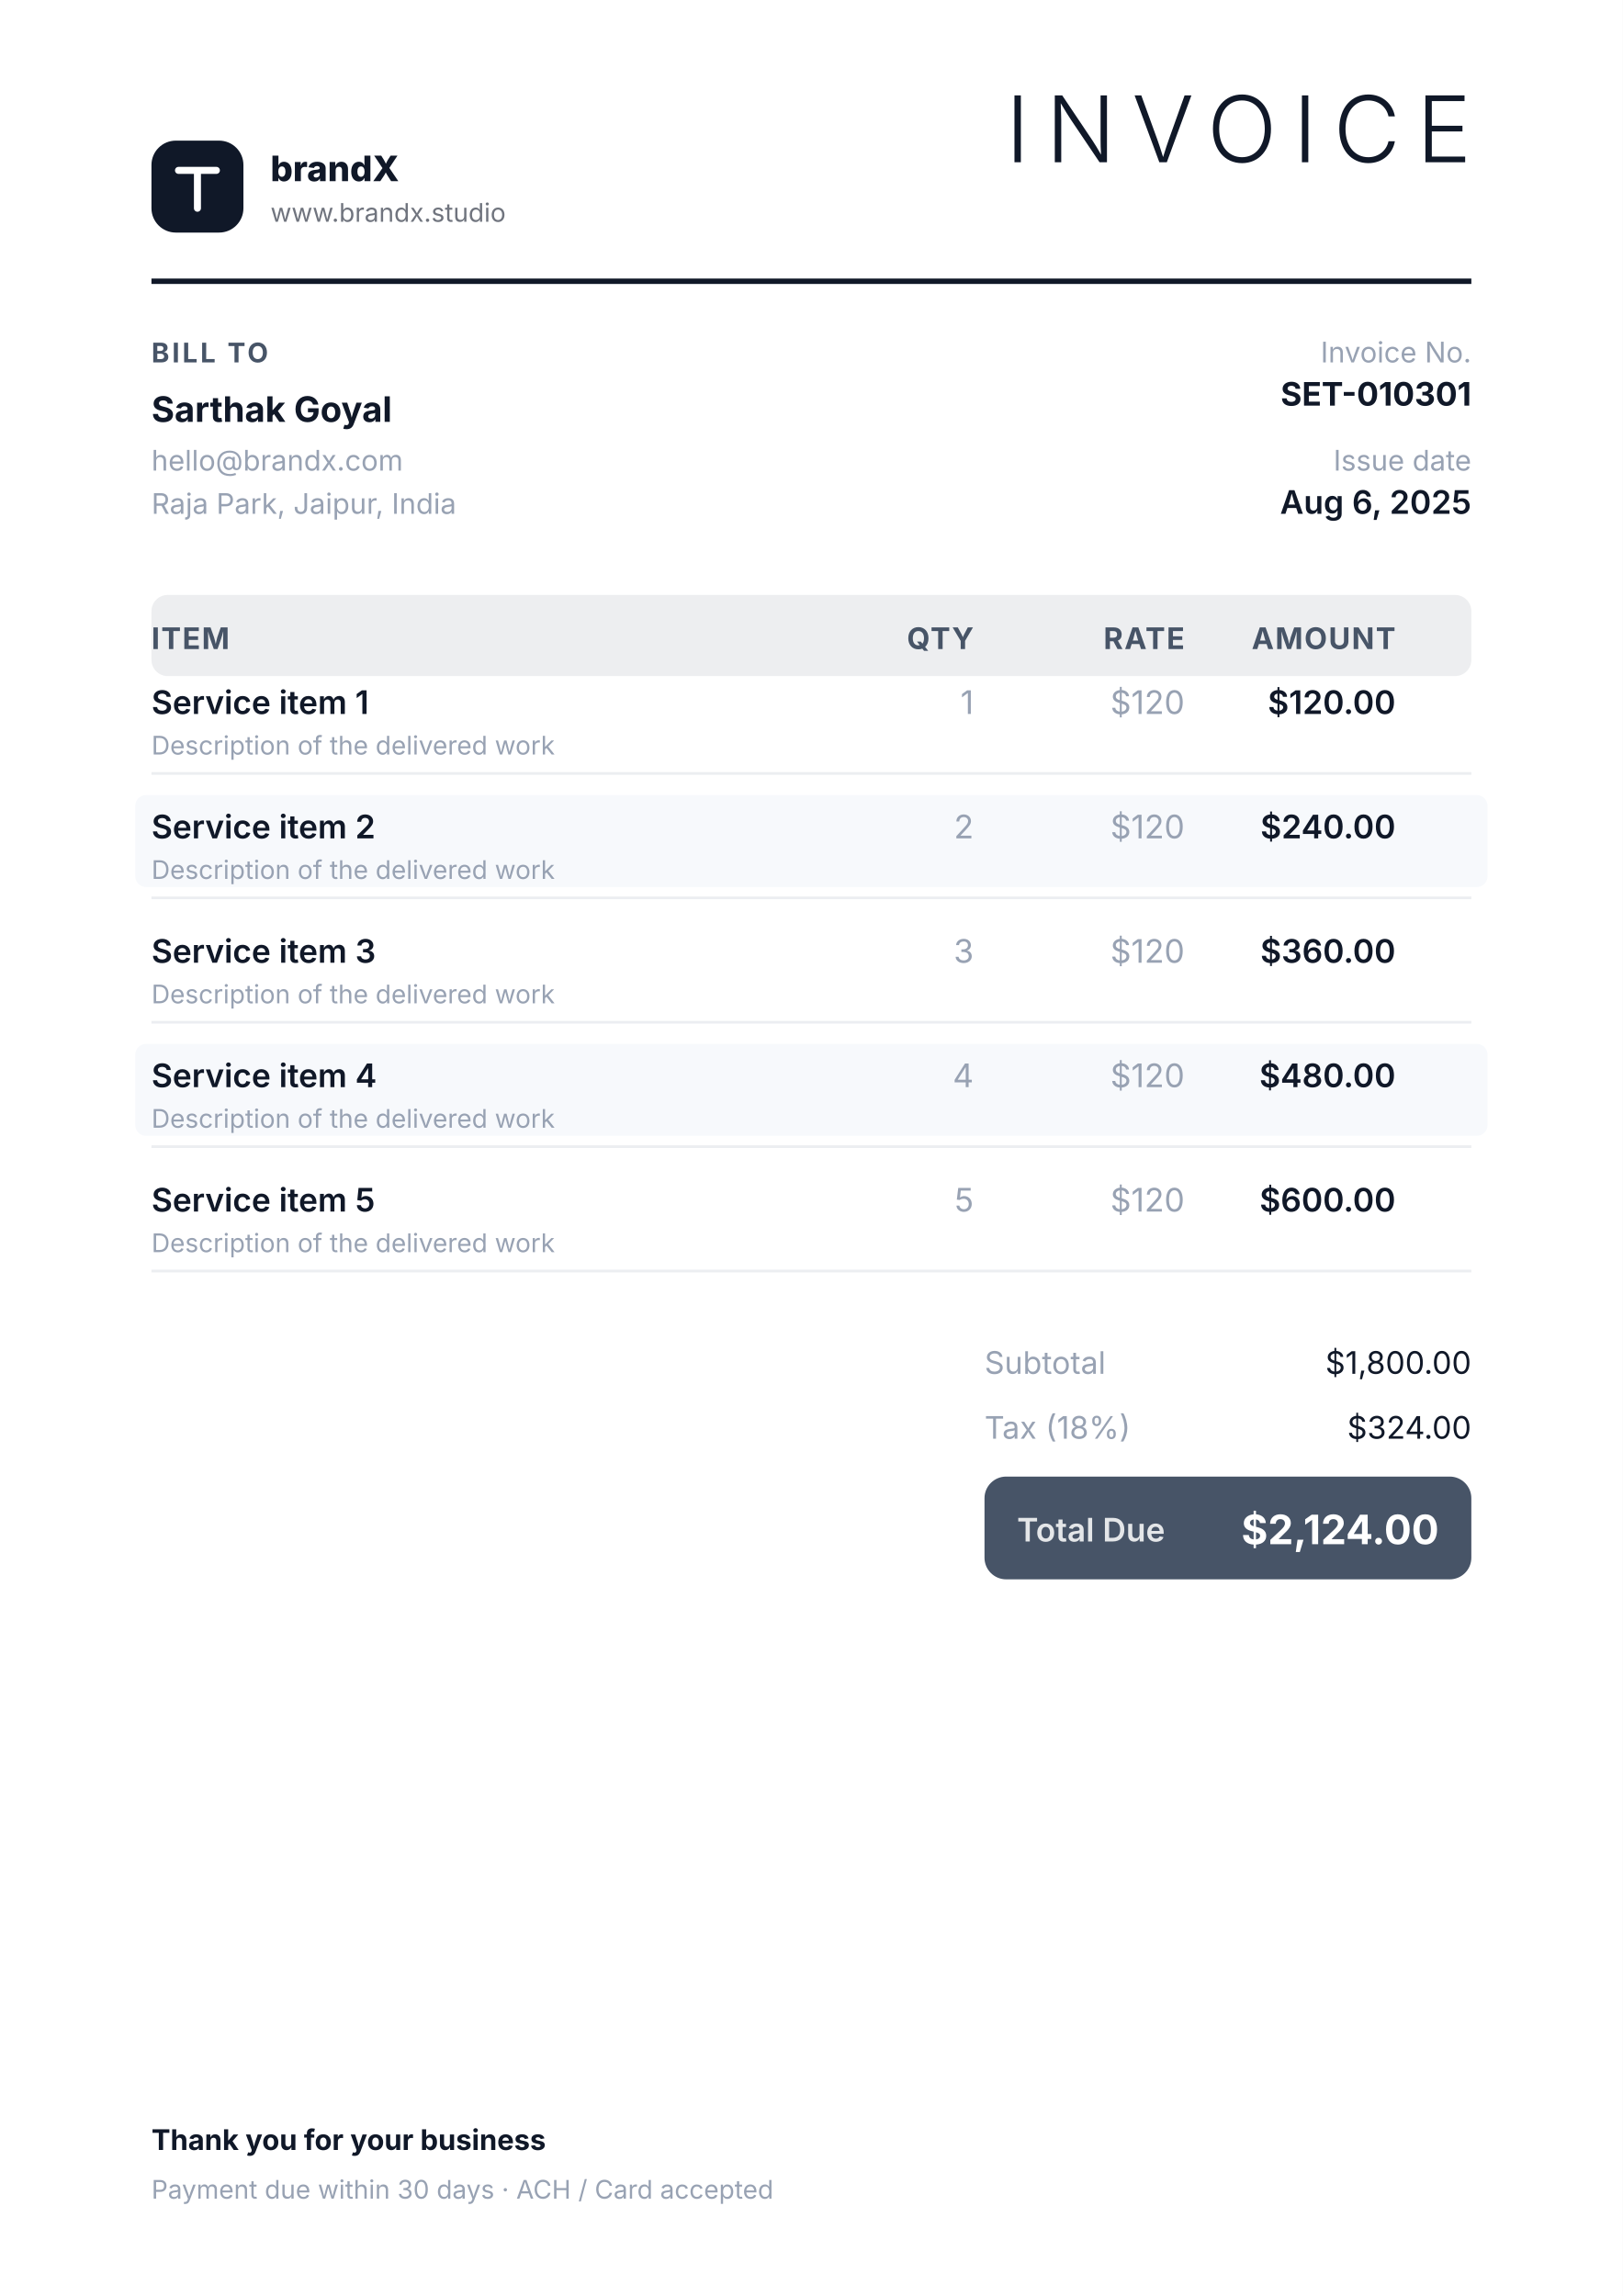
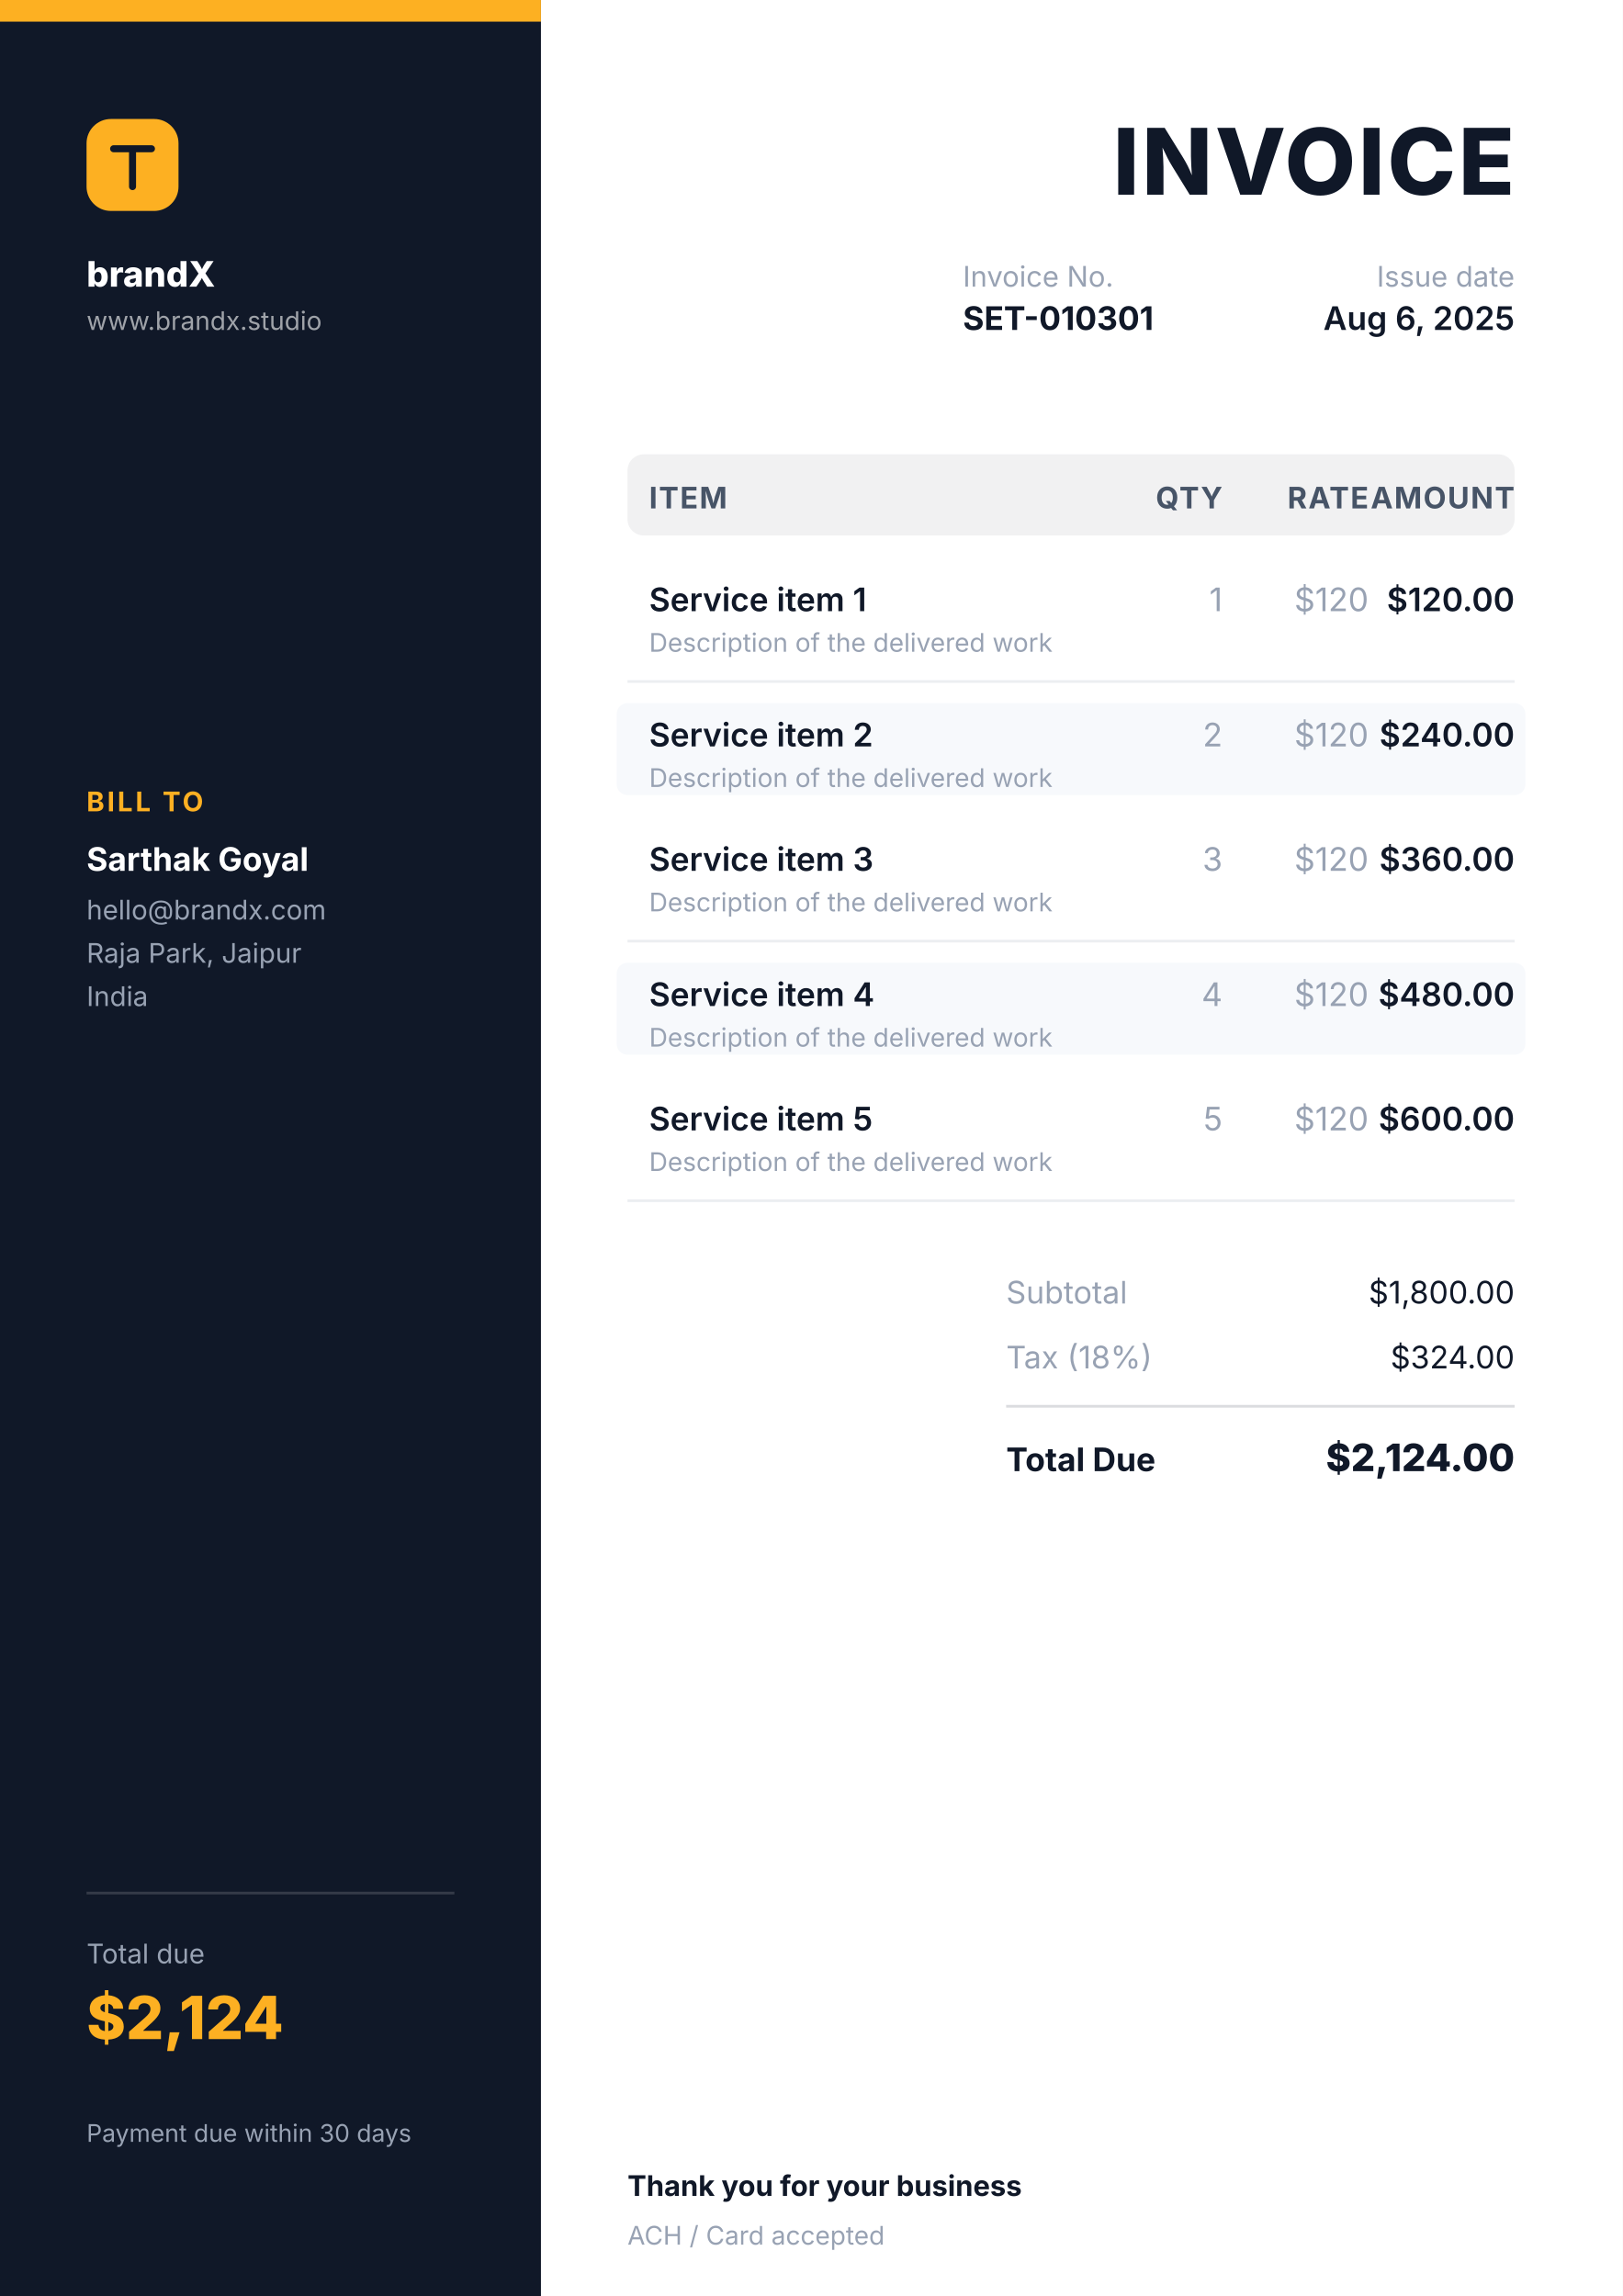
<svg xmlns="http://www.w3.org/2000/svg" width="600" height="849" viewBox="0 0 600 849" fill="none">
  <rect width="600" height="849" fill="#ffffff" />
-   <rect x="56" y="52" width="34" height="34" rx="9" fill="#101828" />
-   <path d="M66 63 h14 M73 63 v14" stroke="#ffffff" stroke-width="2.6" stroke-linecap="round" />
-   <text x="100" y="67" font-family="'Inter','Helvetica Neue',Arial,sans-serif" font-size="13" font-weight="800" fill="#101828">brandX</text>
-   <text x="100" y="82" font-family="'Inter','Helvetica Neue',Arial,sans-serif" font-size="9.5" fill="#101828" opacity="0.6">www.brandx.studio</text>
-   <text x="544" y="60" font-family="'Inter','Helvetica Neue',Arial,sans-serif" font-size="34" font-weight="300" fill="#101828" text-anchor="end" letter-spacing="6">INVOICE</text>
-   <line x1="56" y1="104" x2="544" y2="104" stroke="#101828" stroke-width="2" />
-   <text x="56" y="134" font-family="'Inter','Helvetica Neue',Arial,sans-serif" font-size="10" font-weight="700" fill="#475467" letter-spacing="1">BILL TO</text>
-   <text x="56" y="156" font-family="'Inter','Helvetica Neue',Arial,sans-serif" font-size="13" font-weight="700" fill="#101828">Sarthak Goyal</text>
-   <text x="56" y="174" font-family="'Inter','Helvetica Neue',Arial,sans-serif" font-size="10.5" fill="#98a2b3">hello@brandx.com</text>
-   <text x="56" y="190" font-family="'Inter','Helvetica Neue',Arial,sans-serif" font-size="10.5" fill="#98a2b3">Raja Park, Jaipur, India</text>
-   <g>
-     <text x="544" y="134" font-family="'Inter','Helvetica Neue',Arial,sans-serif" font-size="10.5" fill="#98a2b3" text-anchor="end">Invoice No.</text>
-     <text x="544" y="150" font-family="'Inter','Helvetica Neue',Arial,sans-serif" font-size="12" font-weight="700" fill="#101828" text-anchor="end">SET-010301</text>
-     <text x="544" y="174" font-family="'Inter','Helvetica Neue',Arial,sans-serif" font-size="10.5" fill="#98a2b3" text-anchor="end">Issue date</text>
-     <text x="544" y="190" font-family="'Inter','Helvetica Neue',Arial,sans-serif" font-size="12" font-weight="600" fill="#101828" text-anchor="end">Aug 6, 2025</text>
-   </g>
-   <rect x="56" y="220" width="488" height="30" rx="6" fill="#475467" opacity="0.10" />
-   <text x="56" y="240" font-family="'Inter','Helvetica Neue',Arial,sans-serif" font-size="11" font-weight="700" fill="#475467" text-anchor="start" letter-spacing="0.5">ITEM</text>
-   <text x="360" y="240" font-family="'Inter','Helvetica Neue',Arial,sans-serif" font-size="11" font-weight="700" fill="#475467" text-anchor="end" letter-spacing="0.5">QTY</text>
-   <text x="438" y="240" font-family="'Inter','Helvetica Neue',Arial,sans-serif" font-size="11" font-weight="700" fill="#475467" text-anchor="end" letter-spacing="0.5">RATE</text>
-   <text x="516" y="240" font-family="'Inter','Helvetica Neue',Arial,sans-serif" font-size="11" font-weight="700" fill="#475467" text-anchor="end" letter-spacing="0.5">AMOUNT</text>
-   <text x="56" y="264" font-family="'Inter','Helvetica Neue',Arial,sans-serif" font-size="12" font-weight="600" fill="#101828">Service item 1</text>
-   <text x="56" y="279" font-family="'Inter','Helvetica Neue',Arial,sans-serif" font-size="9.5" fill="#98a2b3">Description of the delivered work</text>
-   <text x="360" y="264" font-family="'Inter','Helvetica Neue',Arial,sans-serif" font-size="12" fill="#98a2b3" text-anchor="end">1</text>
-   <text x="438" y="264" font-family="'Inter','Helvetica Neue',Arial,sans-serif" font-size="12" fill="#98a2b3" text-anchor="end">$120</text>
-   <text x="516" y="264" font-family="'Inter','Helvetica Neue',Arial,sans-serif" font-size="12" font-weight="600" fill="#101828" text-anchor="end">$120.00</text>
-   <line x1="56" y1="286" x2="544" y2="286" stroke="#98a2b3" stroke-opacity="0.18" />
-   <rect x="50" y="294" width="500" height="34" rx="4" fill="#f7f9fc" />
-   <text x="56" y="310" font-family="'Inter','Helvetica Neue',Arial,sans-serif" font-size="12" font-weight="600" fill="#101828">Service item 2</text>
-   <text x="56" y="325" font-family="'Inter','Helvetica Neue',Arial,sans-serif" font-size="9.5" fill="#98a2b3">Description of the delivered work</text>
-   <text x="360" y="310" font-family="'Inter','Helvetica Neue',Arial,sans-serif" font-size="12" fill="#98a2b3" text-anchor="end">2</text>
-   <text x="438" y="310" font-family="'Inter','Helvetica Neue',Arial,sans-serif" font-size="12" fill="#98a2b3" text-anchor="end">$120</text>
-   <text x="516" y="310" font-family="'Inter','Helvetica Neue',Arial,sans-serif" font-size="12" font-weight="600" fill="#101828" text-anchor="end">$240.00</text>
-   <line x1="56" y1="332" x2="544" y2="332" stroke="#98a2b3" stroke-opacity="0.18" />
-   <text x="56" y="356" font-family="'Inter','Helvetica Neue',Arial,sans-serif" font-size="12" font-weight="600" fill="#101828">Service item 3</text>
-   <text x="56" y="371" font-family="'Inter','Helvetica Neue',Arial,sans-serif" font-size="9.5" fill="#98a2b3">Description of the delivered work</text>
-   <text x="360" y="356" font-family="'Inter','Helvetica Neue',Arial,sans-serif" font-size="12" fill="#98a2b3" text-anchor="end">3</text>
-   <text x="438" y="356" font-family="'Inter','Helvetica Neue',Arial,sans-serif" font-size="12" fill="#98a2b3" text-anchor="end">$120</text>
-   <text x="516" y="356" font-family="'Inter','Helvetica Neue',Arial,sans-serif" font-size="12" font-weight="600" fill="#101828" text-anchor="end">$360.00</text>
-   <line x1="56" y1="378" x2="544" y2="378" stroke="#98a2b3" stroke-opacity="0.18" />
-   <rect x="50" y="386" width="500" height="34" rx="4" fill="#f7f9fc" />
-   <text x="56" y="402" font-family="'Inter','Helvetica Neue',Arial,sans-serif" font-size="12" font-weight="600" fill="#101828">Service item 4</text>
-   <text x="56" y="417" font-family="'Inter','Helvetica Neue',Arial,sans-serif" font-size="9.5" fill="#98a2b3">Description of the delivered work</text>
-   <text x="360" y="402" font-family="'Inter','Helvetica Neue',Arial,sans-serif" font-size="12" fill="#98a2b3" text-anchor="end">4</text>
-   <text x="438" y="402" font-family="'Inter','Helvetica Neue',Arial,sans-serif" font-size="12" fill="#98a2b3" text-anchor="end">$120</text>
-   <text x="516" y="402" font-family="'Inter','Helvetica Neue',Arial,sans-serif" font-size="12" font-weight="600" fill="#101828" text-anchor="end">$480.00</text>
-   <line x1="56" y1="424" x2="544" y2="424" stroke="#98a2b3" stroke-opacity="0.18" />
-   <text x="56" y="448" font-family="'Inter','Helvetica Neue',Arial,sans-serif" font-size="12" font-weight="600" fill="#101828">Service item 5</text>
-   <text x="56" y="463" font-family="'Inter','Helvetica Neue',Arial,sans-serif" font-size="9.5" fill="#98a2b3">Description of the delivered work</text>
-   <text x="360" y="448" font-family="'Inter','Helvetica Neue',Arial,sans-serif" font-size="12" fill="#98a2b3" text-anchor="end">5</text>
-   <text x="438" y="448" font-family="'Inter','Helvetica Neue',Arial,sans-serif" font-size="12" fill="#98a2b3" text-anchor="end">$120</text>
-   <text x="516" y="448" font-family="'Inter','Helvetica Neue',Arial,sans-serif" font-size="12" font-weight="600" fill="#101828" text-anchor="end">$600.00</text>
-   <line x1="56" y1="470" x2="544" y2="470" stroke="#98a2b3" stroke-opacity="0.18" />
-   <text x="364" y="508" font-family="'Inter','Helvetica Neue',Arial,sans-serif" font-size="11.5" fill="#98a2b3">Subtotal</text>
-   <text x="544" y="508" font-family="'Inter','Helvetica Neue',Arial,sans-serif" font-size="11.5" font-weight="400" fill="#101828" text-anchor="end">$1,800.00</text>
-   <text x="364" y="532" font-family="'Inter','Helvetica Neue',Arial,sans-serif" font-size="11.5" fill="#98a2b3">Tax (18%)</text>
-   <text x="544" y="532" font-family="'Inter','Helvetica Neue',Arial,sans-serif" font-size="11.5" font-weight="400" fill="#101828" text-anchor="end">$324.00</text>
-   <rect x="364" y="546" width="180" height="38" rx="8" fill="#475467" />
-   <text x="376" y="570" font-family="'Inter','Helvetica Neue',Arial,sans-serif" font-size="12" font-weight="600" fill="#ffffff" opacity="0.85">Total Due</text>
-   <text x="532" y="571" font-family="'Inter','Helvetica Neue',Arial,sans-serif" font-size="15" font-weight="700" fill="#ffffff" text-anchor="end">$2,124.00</text>
-   <text x="56" y="795" font-family="'Inter','Helvetica Neue',Arial,sans-serif" font-size="10.5" font-weight="700" fill="#101828">Thank you for your business</text>
-   <text x="56" y="813" font-family="'Inter','Helvetica Neue',Arial,sans-serif" font-size="9.5" fill="#98a2b3">Payment due within 30 days · ACH / Card accepted</text>
+   <rect x="0" y="0" width="200" height="849" fill="#101828" />
+   <rect x="0" y="0" width="200" height="8" fill="#fdb022" />
+   <rect x="32" y="44" width="34" height="34" rx="9" fill="#fdb022" />
+   <path d="M42 55 h14 M49 55 v14" stroke="#101828" stroke-width="2.6" stroke-linecap="round" />
+   <text x="32" y="106" font-family="'Inter','Helvetica Neue',Arial,sans-serif" font-size="13" font-weight="800" fill="#ffffff">brandX</text>
+   <text x="32" y="122" font-family="'Inter','Helvetica Neue',Arial,sans-serif" font-size="9.5" fill="#ffffff" opacity="0.6">www.brandx.studio</text>
+   <text x="32" y="300" font-family="'Inter','Helvetica Neue',Arial,sans-serif" font-size="10" font-weight="700" fill="#fdb022" letter-spacing="1">BILL TO</text>
+   <text x="32" y="322" font-family="'Inter','Helvetica Neue',Arial,sans-serif" font-size="12" font-weight="700" fill="#ffffff">Sarthak Goyal</text>
+   <text x="32" y="340" font-family="'Inter','Helvetica Neue',Arial,sans-serif" font-size="10" fill="#98a2b3">hello@brandx.com</text>
+   <text x="32" y="356" font-family="'Inter','Helvetica Neue',Arial,sans-serif" font-size="10" fill="#98a2b3">Raja Park, Jaipur</text>
+   <text x="32" y="372" font-family="'Inter','Helvetica Neue',Arial,sans-serif" font-size="10" fill="#98a2b3">India</text>
+   <line x1="32" y1="700" x2="168" y2="700" stroke="#ffffff" stroke-opacity="0.15" />
+   <text x="32" y="726" font-family="'Inter','Helvetica Neue',Arial,sans-serif" font-size="10" fill="#98a2b3">Total due</text>
+   <text x="32" y="754" font-family="'Inter','Helvetica Neue',Arial,sans-serif" font-size="22" font-weight="800" fill="#fdb022">$2,124</text>
+   <text x="32" y="792" font-family="'Inter','Helvetica Neue',Arial,sans-serif" font-size="9" fill="#98a2b3">Payment due within 30 days</text>
+   <text x="560" y="72" font-family="'Inter','Helvetica Neue',Arial,sans-serif" font-size="34" font-weight="800" fill="#101828" text-anchor="end" letter-spacing="1">INVOICE</text>
+   <text x="356" y="106" font-family="'Inter','Helvetica Neue',Arial,sans-serif" font-size="10.5" fill="#98a2b3">Invoice No.</text>
+   <text x="356" y="122" font-family="'Inter','Helvetica Neue',Arial,sans-serif" font-size="12" font-weight="700" fill="#101828">SET-010301</text>
+   <text x="560" y="106" font-family="'Inter','Helvetica Neue',Arial,sans-serif" font-size="10.5" fill="#98a2b3" text-anchor="end">Issue date</text>
+   <text x="560" y="122" font-family="'Inter','Helvetica Neue',Arial,sans-serif" font-size="12" font-weight="600" fill="#101828" text-anchor="end">Aug 6, 2025</text>
+   <rect x="232" y="168" width="328" height="30" rx="6" fill="#101828" opacity="0.06" />
+   <text x="240" y="188" font-family="'Inter','Helvetica Neue',Arial,sans-serif" font-size="11" font-weight="700" fill="#475467" letter-spacing="0.5">ITEM</text>
+   <text x="452" y="188" font-family="'Inter','Helvetica Neue',Arial,sans-serif" font-size="11" font-weight="700" fill="#475467" text-anchor="end" letter-spacing="0.5">QTY</text>
+   <text x="506" y="188" font-family="'Inter','Helvetica Neue',Arial,sans-serif" font-size="11" font-weight="700" fill="#475467" text-anchor="end" letter-spacing="0.5">RATE</text>
+   <text x="560" y="188" font-family="'Inter','Helvetica Neue',Arial,sans-serif" font-size="11" font-weight="700" fill="#475467" text-anchor="end" letter-spacing="0.5">AMOUNT</text>
+   <text x="240" y="226" font-family="'Inter','Helvetica Neue',Arial,sans-serif" font-size="12" font-weight="600" fill="#101828">Service item 1</text>
+   <text x="240" y="241" font-family="'Inter','Helvetica Neue',Arial,sans-serif" font-size="9.5" fill="#98a2b3">Description of the delivered work</text>
+   <text x="452" y="226" font-family="'Inter','Helvetica Neue',Arial,sans-serif" font-size="12" fill="#98a2b3" text-anchor="end">1</text>
+   <text x="506" y="226" font-family="'Inter','Helvetica Neue',Arial,sans-serif" font-size="12" fill="#98a2b3" text-anchor="end">$120</text>
+   <text x="560" y="226" font-family="'Inter','Helvetica Neue',Arial,sans-serif" font-size="12" font-weight="600" fill="#101828" text-anchor="end">$120.00</text>
+   <line x1="232" y1="252" x2="560" y2="252" stroke="#98a2b3" stroke-opacity="0.18" />
+   <rect x="228" y="260" width="336" height="34" rx="4" fill="#f7f9fc" />
+   <text x="240" y="276" font-family="'Inter','Helvetica Neue',Arial,sans-serif" font-size="12" font-weight="600" fill="#101828">Service item 2</text>
+   <text x="240" y="291" font-family="'Inter','Helvetica Neue',Arial,sans-serif" font-size="9.5" fill="#98a2b3">Description of the delivered work</text>
+   <text x="452" y="276" font-family="'Inter','Helvetica Neue',Arial,sans-serif" font-size="12" fill="#98a2b3" text-anchor="end">2</text>
+   <text x="506" y="276" font-family="'Inter','Helvetica Neue',Arial,sans-serif" font-size="12" fill="#98a2b3" text-anchor="end">$120</text>
+   <text x="560" y="276" font-family="'Inter','Helvetica Neue',Arial,sans-serif" font-size="12" font-weight="600" fill="#101828" text-anchor="end">$240.00</text>
+   <text x="240" y="322" font-family="'Inter','Helvetica Neue',Arial,sans-serif" font-size="12" font-weight="600" fill="#101828">Service item 3</text>
+   <text x="240" y="337" font-family="'Inter','Helvetica Neue',Arial,sans-serif" font-size="9.5" fill="#98a2b3">Description of the delivered work</text>
+   <text x="452" y="322" font-family="'Inter','Helvetica Neue',Arial,sans-serif" font-size="12" fill="#98a2b3" text-anchor="end">3</text>
+   <text x="506" y="322" font-family="'Inter','Helvetica Neue',Arial,sans-serif" font-size="12" fill="#98a2b3" text-anchor="end">$120</text>
+   <text x="560" y="322" font-family="'Inter','Helvetica Neue',Arial,sans-serif" font-size="12" font-weight="600" fill="#101828" text-anchor="end">$360.00</text>
+   <line x1="232" y1="348" x2="560" y2="348" stroke="#98a2b3" stroke-opacity="0.18" />
+   <rect x="228" y="356" width="336" height="34" rx="4" fill="#f7f9fc" />
+   <text x="240" y="372" font-family="'Inter','Helvetica Neue',Arial,sans-serif" font-size="12" font-weight="600" fill="#101828">Service item 4</text>
+   <text x="240" y="387" font-family="'Inter','Helvetica Neue',Arial,sans-serif" font-size="9.5" fill="#98a2b3">Description of the delivered work</text>
+   <text x="452" y="372" font-family="'Inter','Helvetica Neue',Arial,sans-serif" font-size="12" fill="#98a2b3" text-anchor="end">4</text>
+   <text x="506" y="372" font-family="'Inter','Helvetica Neue',Arial,sans-serif" font-size="12" fill="#98a2b3" text-anchor="end">$120</text>
+   <text x="560" y="372" font-family="'Inter','Helvetica Neue',Arial,sans-serif" font-size="12" font-weight="600" fill="#101828" text-anchor="end">$480.00</text>
+   <text x="240" y="418" font-family="'Inter','Helvetica Neue',Arial,sans-serif" font-size="12" font-weight="600" fill="#101828">Service item 5</text>
+   <text x="240" y="433" font-family="'Inter','Helvetica Neue',Arial,sans-serif" font-size="9.5" fill="#98a2b3">Description of the delivered work</text>
+   <text x="452" y="418" font-family="'Inter','Helvetica Neue',Arial,sans-serif" font-size="12" fill="#98a2b3" text-anchor="end">5</text>
+   <text x="506" y="418" font-family="'Inter','Helvetica Neue',Arial,sans-serif" font-size="12" fill="#98a2b3" text-anchor="end">$120</text>
+   <text x="560" y="418" font-family="'Inter','Helvetica Neue',Arial,sans-serif" font-size="12" font-weight="600" fill="#101828" text-anchor="end">$600.00</text>
+   <line x1="232" y1="444" x2="560" y2="444" stroke="#98a2b3" stroke-opacity="0.18" />
+   <text x="372" y="482" font-family="'Inter','Helvetica Neue',Arial,sans-serif" font-size="11.5" fill="#98a2b3">Subtotal</text>
+   <text x="560" y="482" font-family="'Inter','Helvetica Neue',Arial,sans-serif" font-size="11.5" fill="#101828" text-anchor="end">$1,800.00</text>
+   <text x="372" y="506" font-family="'Inter','Helvetica Neue',Arial,sans-serif" font-size="11.5" fill="#98a2b3">Tax (18%)</text>
+   <text x="560" y="506" font-family="'Inter','Helvetica Neue',Arial,sans-serif" font-size="11.5" fill="#101828" text-anchor="end">$324.00</text>
+   <line x1="372" y1="520" x2="560" y2="520" stroke="#101828" stroke-opacity="0.15" />
+   <text x="372" y="544" font-family="'Inter','Helvetica Neue',Arial,sans-serif" font-size="12" font-weight="700" fill="#101828">Total Due</text>
+   <text x="560" y="544" font-family="'Inter','Helvetica Neue',Arial,sans-serif" font-size="14" font-weight="800" fill="#101828" text-anchor="end">$2,124.00</text>
+   <text x="232" y="812" font-family="'Inter','Helvetica Neue',Arial,sans-serif" font-size="10.5" font-weight="700" fill="#101828">Thank you for your business</text>
+   <text x="232" y="830" font-family="'Inter','Helvetica Neue',Arial,sans-serif" font-size="9.5" fill="#98a2b3">ACH / Card accepted</text>
</svg>
